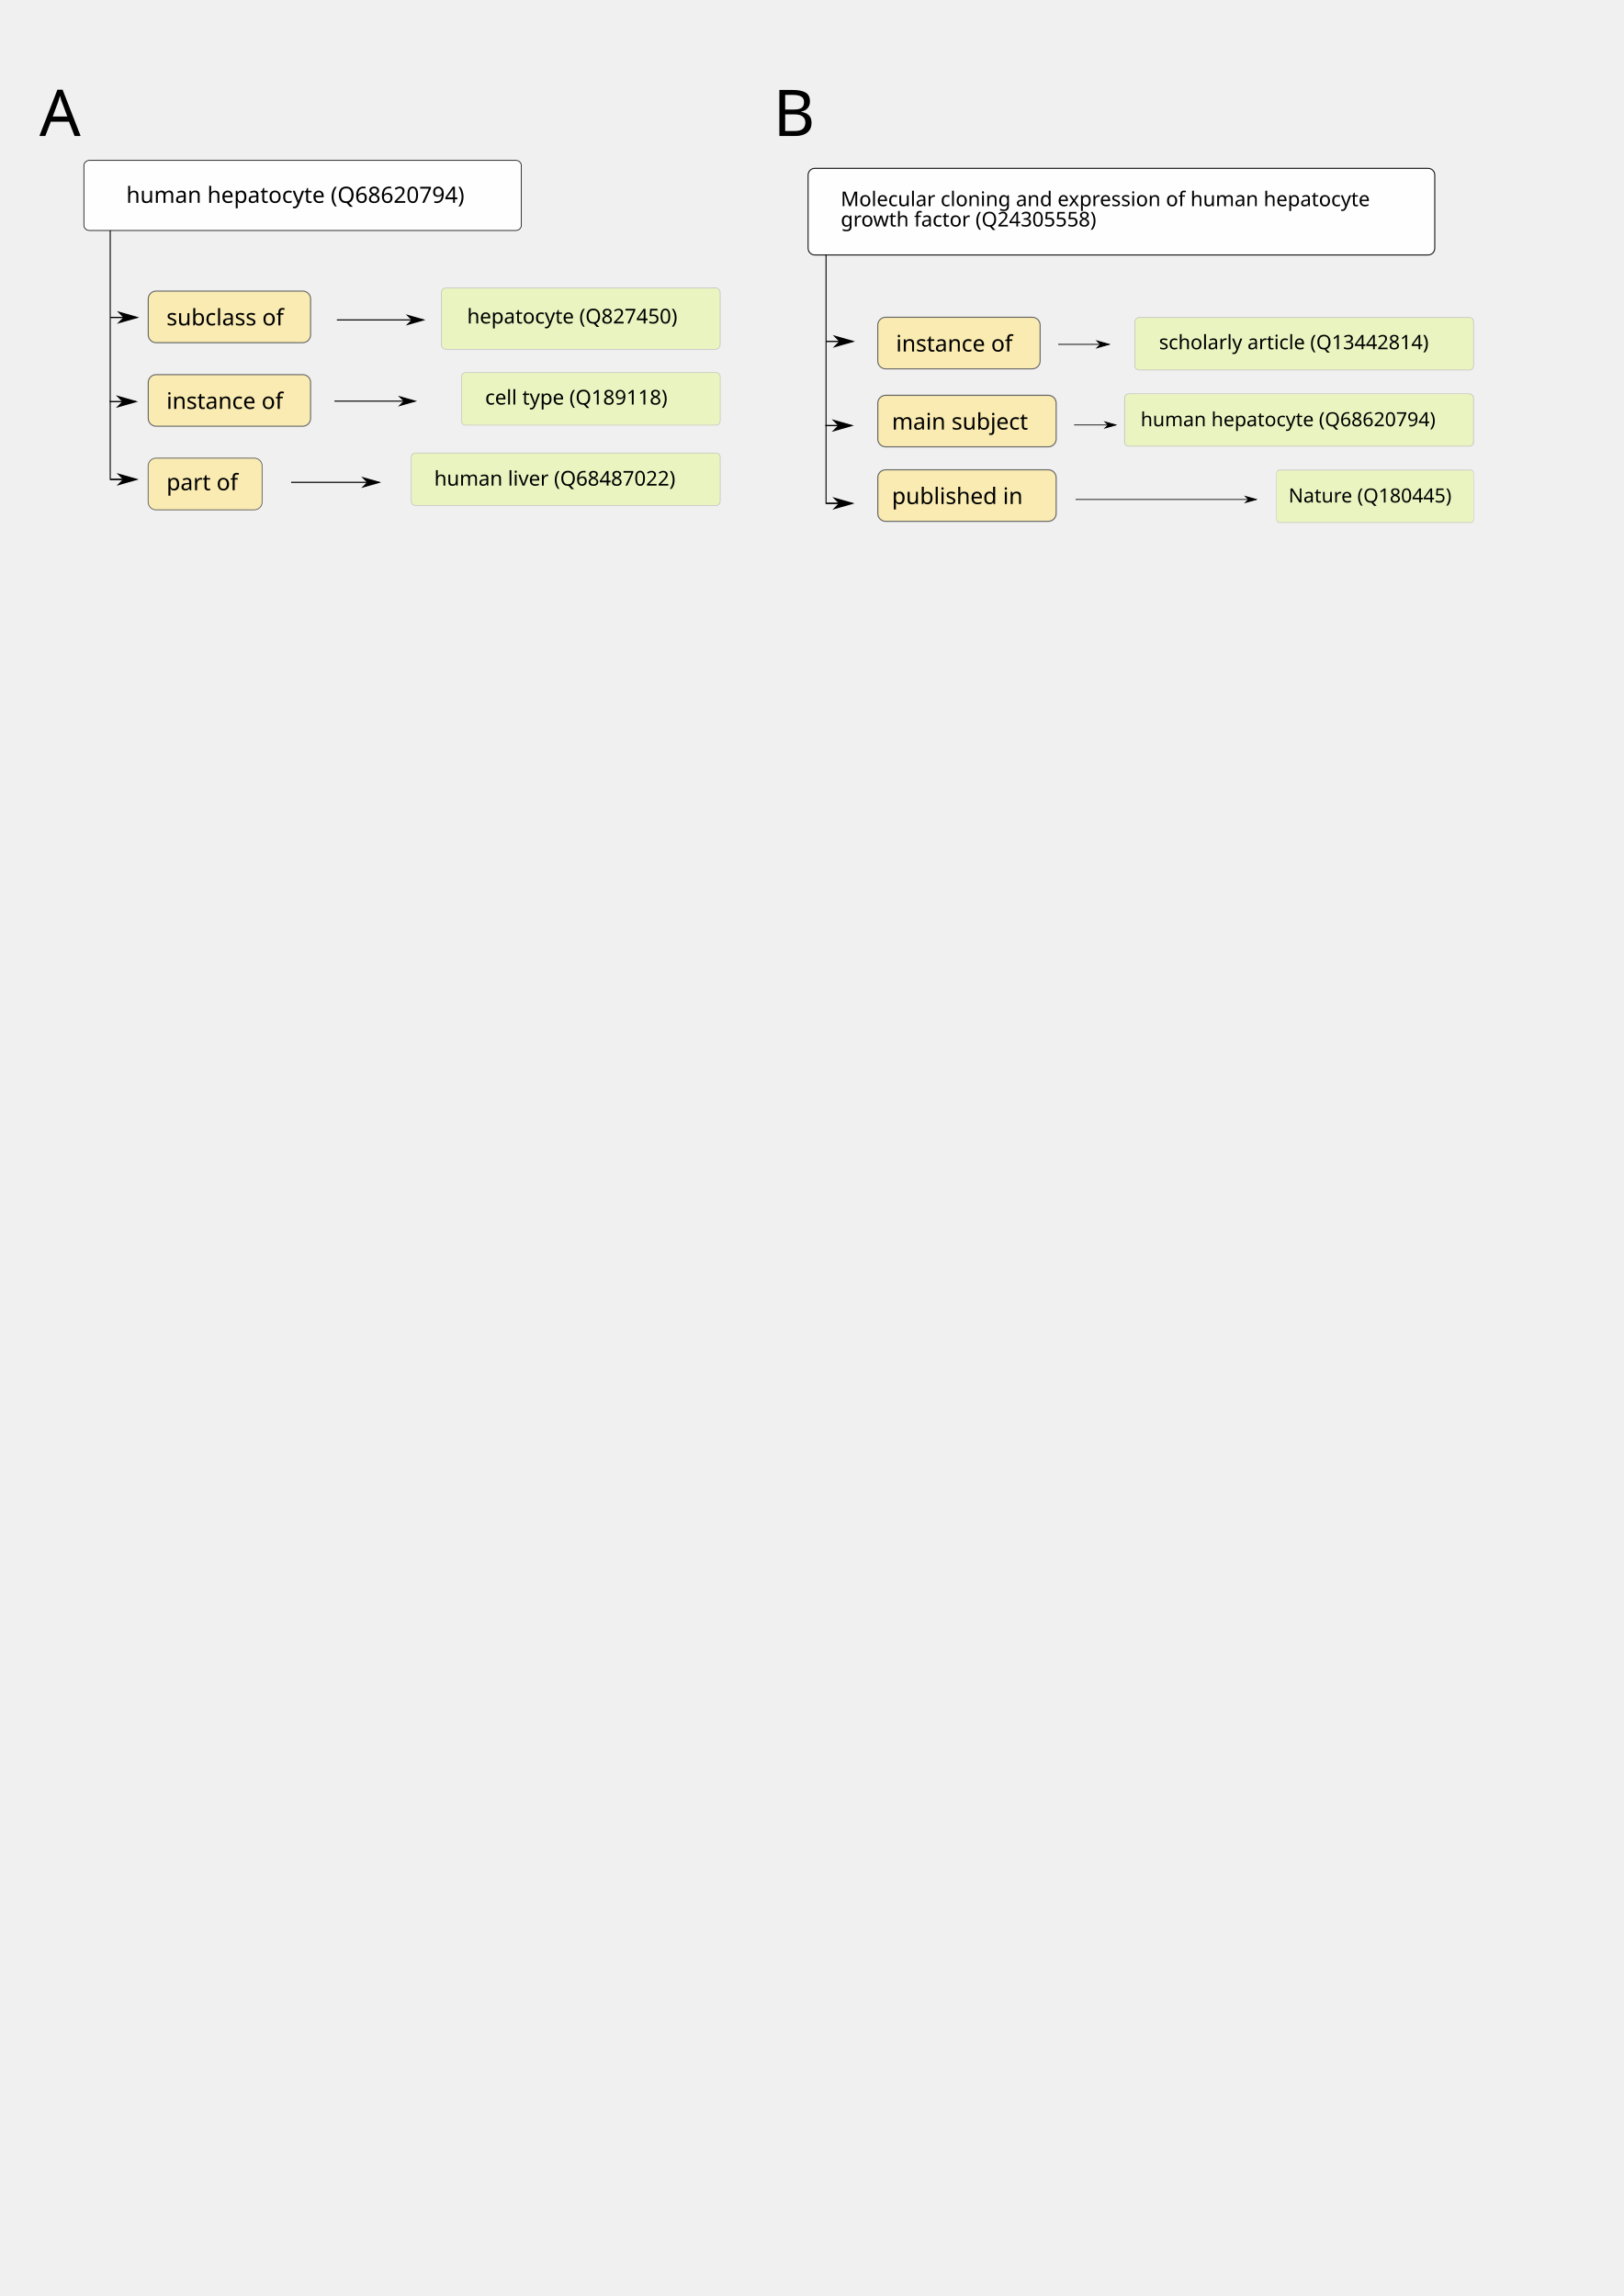
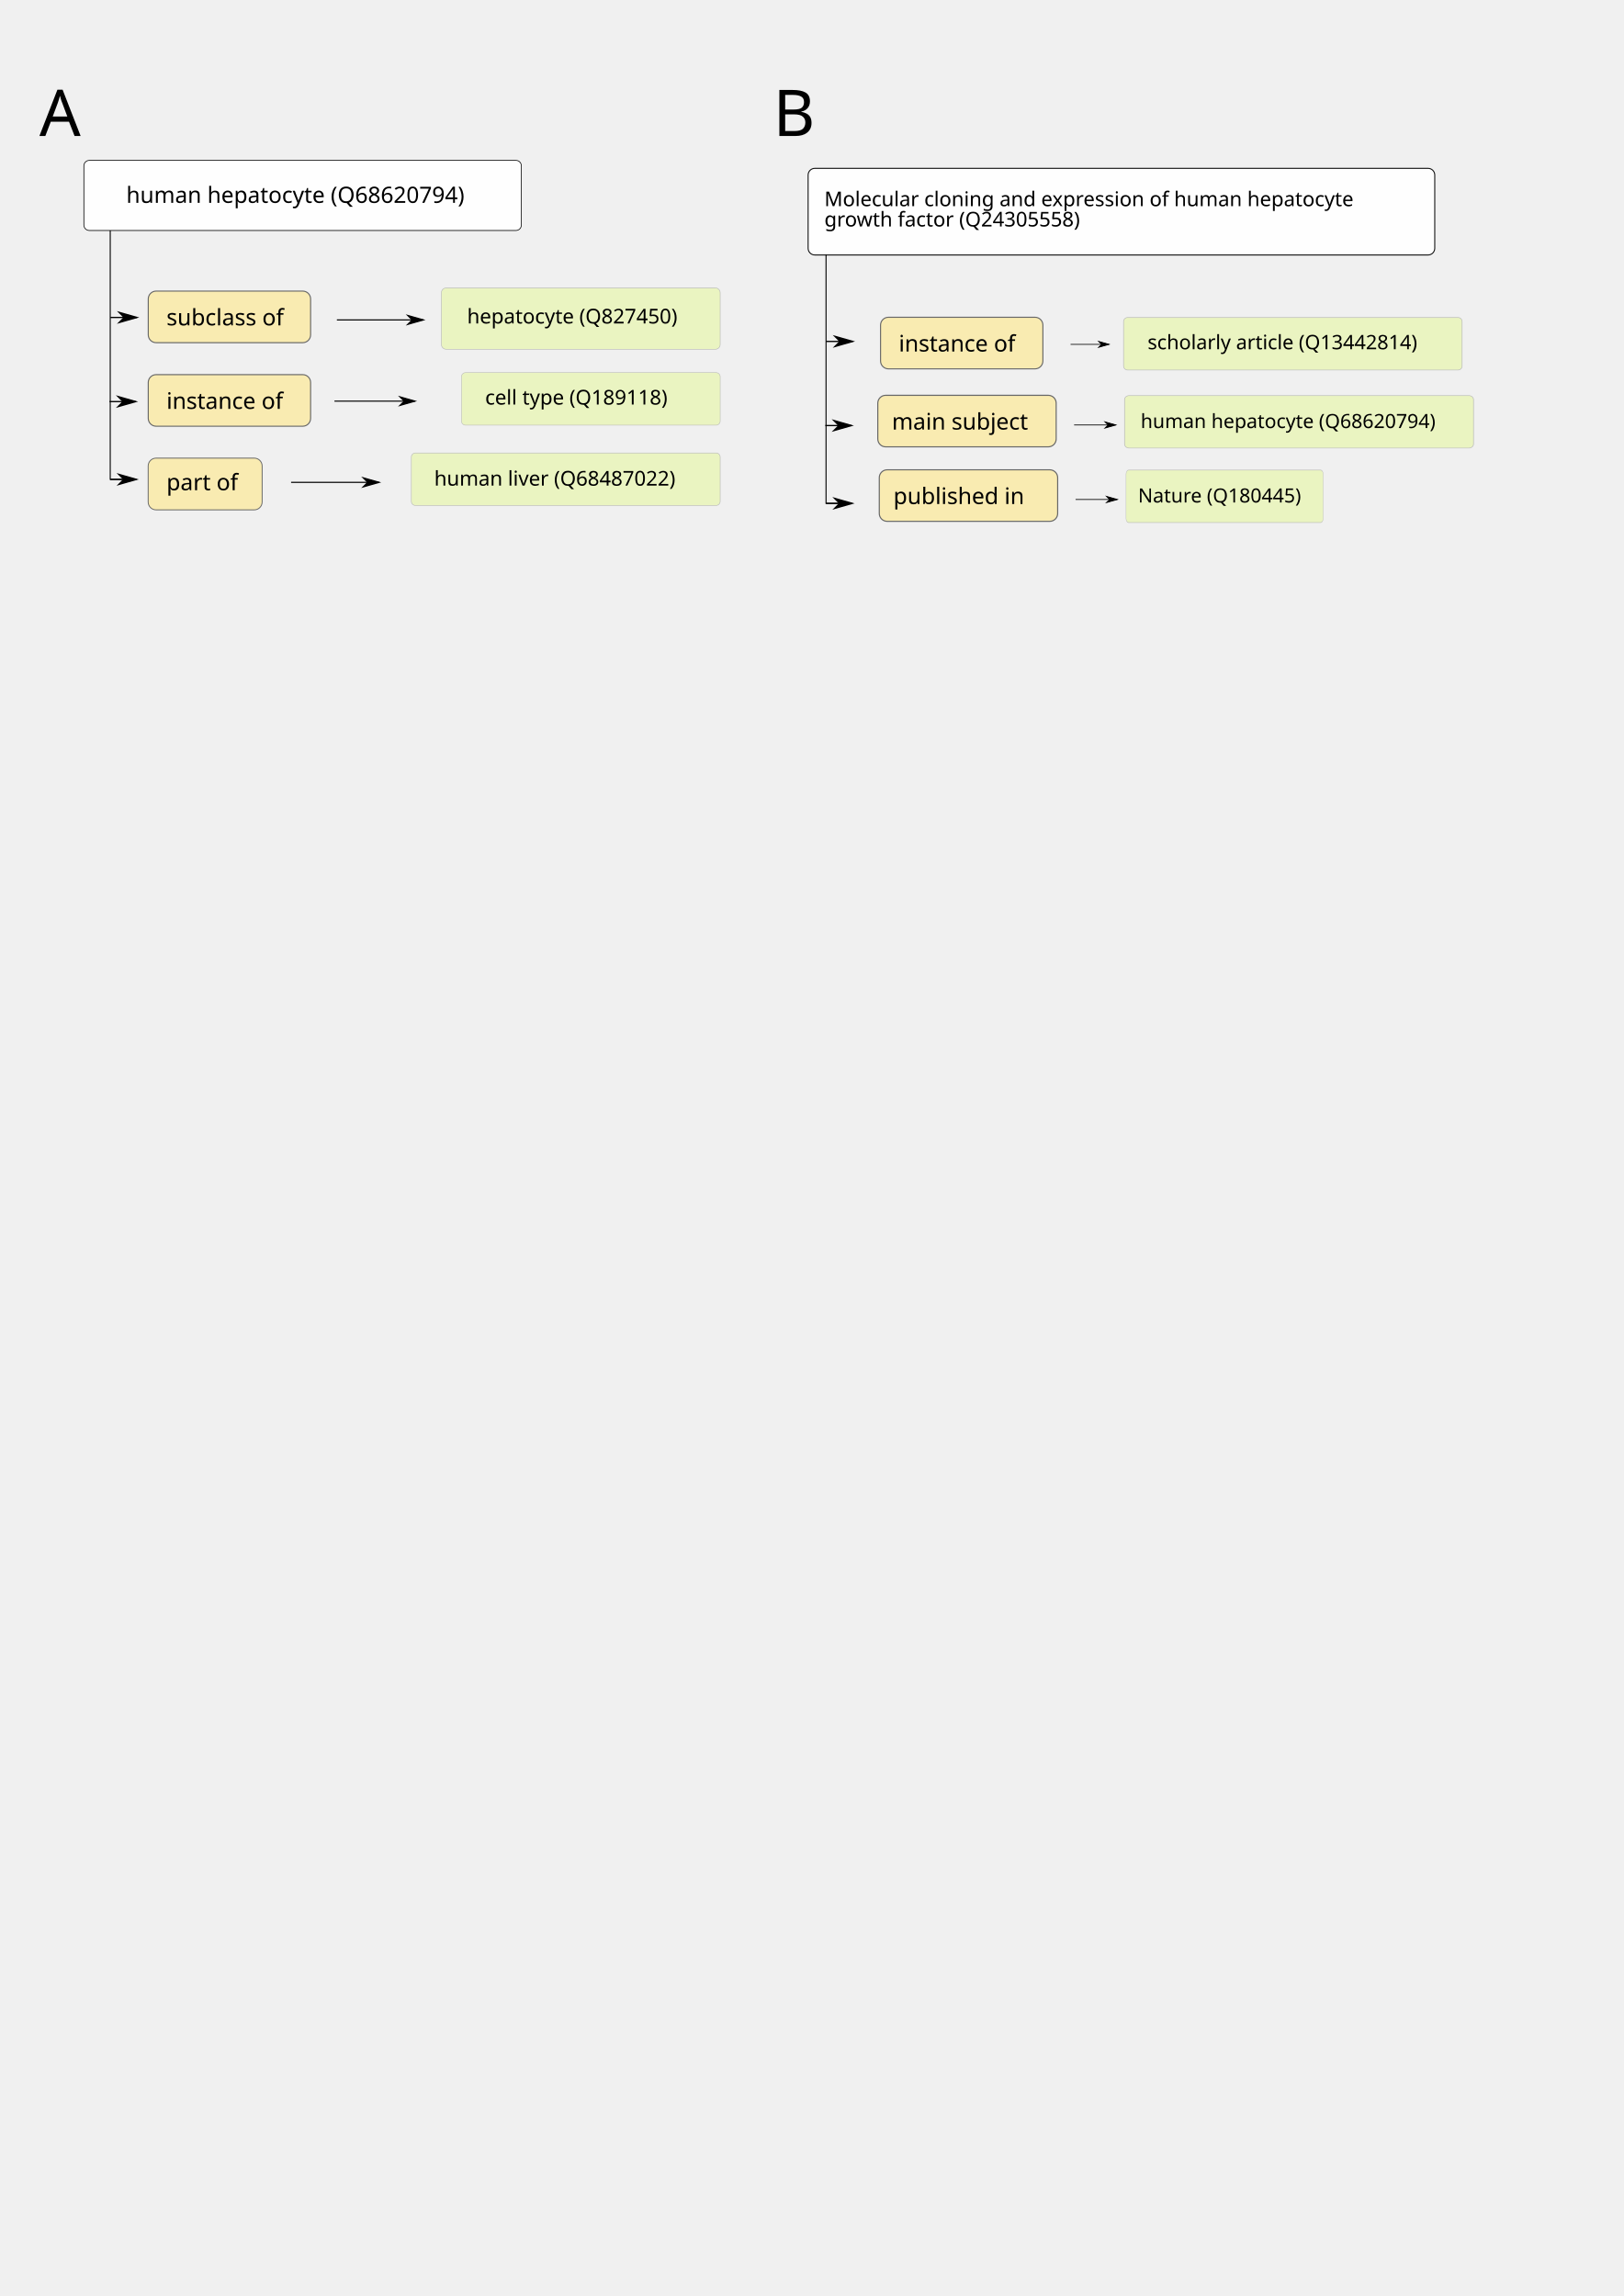
<svg xmlns="http://www.w3.org/2000/svg" width="210mm" height="297mm" viewBox="0 0 210 297" version="1.1" id="svg8">
  <defs id="defs2">
    <marker orient="auto" refY="0" refX="0" id="Arrow1Lend-9-9-9" style="overflow:visible">
      <path id="path938-1-20-2" d="M 0,0 5,-5 -12.5,0 5,5 Z" style="fill:#000000;fill-opacity:1;fill-rule:evenodd;stroke:#000000;stroke-width:1pt;stroke-opacity:1" transform="matrix(-0.8,0,0,-0.8,-10,0)" />
    </marker>
    <marker orient="auto" refY="0" refX="0" id="Arrow1Lend-9-9-3" style="overflow:visible">
      <path id="path938-1-20-7" d="M 0,0 5,-5 -12.5,0 5,5 Z" style="fill:#000000;fill-opacity:1;fill-rule:evenodd;stroke:#000000;stroke-width:1pt;stroke-opacity:1" transform="matrix(-0.8,0,0,-0.8,-10,0)" />
    </marker>
    <marker orient="auto" refY="0" refX="0" id="Arrow1Lend-9-9" style="overflow:visible">
      <path id="path938-1-20" d="M 0,0 5,-5 -12.5,0 5,5 Z" style="fill:#000000;fill-opacity:1;fill-rule:evenodd;stroke:#000000;stroke-width:1pt;stroke-opacity:1" transform="matrix(-0.8,0,0,-0.8,-10,0)" />
    </marker>
    <marker orient="auto" refY="0" refX="0" id="Arrow1Lend-9-3" style="overflow:visible">
      <path id="path938-1-6" d="M 0,0 5,-5 -12.5,0 5,5 Z" style="fill:#000000;fill-opacity:1;fill-rule:evenodd;stroke:#000000;stroke-width:1pt;stroke-opacity:1" transform="matrix(-0.8,0,0,-0.8,-10,0)" />
    </marker>
    <marker orient="auto" refY="0" refX="0" id="Arrow1Lend-9" style="overflow:visible">
      <path id="path938-1" d="M 0,0 5,-5 -12.5,0 5,5 Z" style="fill:#000000;fill-opacity:1;fill-rule:evenodd;stroke:#000000;stroke-width:1pt;stroke-opacity:1" transform="matrix(-0.8,0,0,-0.8,-10,0)" />
    </marker>
    <marker orient="auto" refY="0" refX="0" id="Arrow1Lend" style="overflow:visible">
      <path id="path938" d="M 0,0 5,-5 -12.5,0 5,5 Z" style="fill:#000000;fill-opacity:1;fill-rule:evenodd;stroke:#000000;stroke-width:1pt;stroke-opacity:1" transform="matrix(-0.8,0,0,-0.8,-10,0)" />
    </marker>
    <marker orient="auto" refY="0" refX="0" id="Arrow1Lend-9-3-6" style="overflow:visible">
      <path id="path938-1-6-7" d="M 0,0 5,-5 -12.5,0 5,5 Z" style="fill:#000000;fill-opacity:1;fill-rule:evenodd;stroke:#000000;stroke-width:1pt;stroke-opacity:1" transform="matrix(-0.8,0,0,-0.8,-10,0)" />
    </marker>
    <marker orient="auto" refY="0" refX="0" id="Arrow1Lend-5" style="overflow:visible">
      <path id="path938-3" d="M 0,0 5,-5 -12.5,0 5,5 Z" style="fill:#000000;fill-opacity:1;fill-rule:evenodd;stroke:#000000;stroke-width:1pt;stroke-opacity:1" transform="matrix(-0.8,0,0,-0.8,-10,0)" />
    </marker>
    <marker orient="auto" refY="0" refX="0" id="Arrow1Lend-9-9-3-9" style="overflow:visible">
      <path id="path938-1-20-7-1" d="M 0,0 5,-5 -12.5,0 5,5 Z" style="fill:#000000;fill-opacity:1;fill-rule:evenodd;stroke:#000000;stroke-width:1pt;stroke-opacity:1" transform="matrix(-0.8,0,0,-0.8,-10,0)" />
    </marker>
    <marker orient="auto" refY="0" refX="0" id="Arrow1Lend-9-9-2" style="overflow:visible">
      <path id="path938-1-20-70" d="M 0,0 5,-5 -12.5,0 5,5 Z" style="fill:#000000;fill-opacity:1;fill-rule:evenodd;stroke:#000000;stroke-width:1pt;stroke-opacity:1" transform="matrix(-0.8,0,0,-0.8,-10,0)" />
    </marker>
    <marker orient="auto" refY="0" refX="0" id="Arrow1Lend-9-3-6-9" style="overflow:visible">
      <path id="path938-1-6-7-7" d="M 0,0 5,-5 -12.5,0 5,5 Z" style="fill:#000000;fill-opacity:1;fill-rule:evenodd;stroke:#000000;stroke-width:1pt;stroke-opacity:1" transform="matrix(-0.8,0,0,-0.8,-10,0)" />
    </marker>
    <marker orient="auto" refY="0" refX="0" id="Arrow1Lend-9-9-9-8" style="overflow:visible">
      <path id="path938-1-20-2-8" d="M 0,0 5,-5 -12.5,0 5,5 Z" style="fill:#000000;fill-opacity:1;fill-rule:evenodd;stroke:#000000;stroke-width:1pt;stroke-opacity:1" transform="matrix(-0.8,0,0,-0.8,-10,0)" />
    </marker>
    <marker orient="auto" refY="0" refX="0" id="Arrow1Lend-9-9-3-4" style="overflow:visible">
      <path id="path938-1-20-7-3" d="M 0,0 5,-5 -12.5,0 5,5 Z" style="fill:#000000;fill-opacity:1;fill-rule:evenodd;stroke:#000000;stroke-width:1pt;stroke-opacity:1" transform="matrix(-0.8,0,0,-0.8,-10,0)" />
    </marker>
    <marker orient="auto" refY="0" refX="0" id="Arrow1Lend-9-9-1" style="overflow:visible">
      <path id="path938-1-20-4" d="M 0,0 5,-5 -12.5,0 5,5 Z" style="fill:#000000;fill-opacity:1;fill-rule:evenodd;stroke:#000000;stroke-width:1pt;stroke-opacity:1" transform="matrix(-0.8,0,0,-0.8,-10,0)" />
    </marker>
    <marker orient="auto" refY="0" refX="0" id="Arrow1Lend-9-3-9" style="overflow:visible">
      <path id="path938-1-6-2" d="M 0,0 5,-5 -12.5,0 5,5 Z" style="fill:#000000;fill-opacity:1;fill-rule:evenodd;stroke:#000000;stroke-width:1pt;stroke-opacity:1" transform="matrix(-0.8,0,0,-0.8,-10,0)" />
    </marker>
    <marker orient="auto" refY="0" refX="0" id="Arrow1Lend-9-0" style="overflow:visible">
      <path id="path938-1-68" d="M 0,0 5,-5 -12.5,0 5,5 Z" style="fill:#000000;fill-opacity:1;fill-rule:evenodd;stroke:#000000;stroke-width:1pt;stroke-opacity:1" transform="matrix(-0.8,0,0,-0.8,-10,0)" />
    </marker>
    <marker orient="auto" refY="0" refX="0" id="Arrow1Lend-92" style="overflow:visible">
      <path id="path938-6" d="M 0,0 5,-5 -12.5,0 5,5 Z" style="fill:#000000;fill-opacity:1;fill-rule:evenodd;stroke:#000000;stroke-width:1pt;stroke-opacity:1" transform="matrix(-0.8,0,0,-0.8,-10,0)" />
    </marker>
    <marker orient="auto" refY="0" refX="0" id="Arrow1Lend-9-3-9-6" style="overflow:visible">
      <path id="path938-1-6-2-5" d="M 0,0 5,-5 -12.5,0 5,5 Z" style="fill:#000000;fill-opacity:1;fill-rule:evenodd;stroke:#000000;stroke-width:1pt;stroke-opacity:1" transform="matrix(-0.8,0,0,-0.8,-10,0)" />
    </marker>
    <marker orient="auto" refY="0" refX="0" id="Arrow1Lend-9-0-6" style="overflow:visible">
      <path id="path938-1-68-3" d="M 0,0 5,-5 -12.5,0 5,5 Z" style="fill:#000000;fill-opacity:1;fill-rule:evenodd;stroke:#000000;stroke-width:1pt;stroke-opacity:1" transform="matrix(-0.8,0,0,-0.8,-10,0)" />
    </marker>
    <marker orient="auto" refY="0" refX="0" id="Arrow1Lend-92-9" style="overflow:visible">
      <path id="path938-6-4" d="M 0,0 5,-5 -12.5,0 5,5 Z" style="fill:#000000;fill-opacity:1;fill-rule:evenodd;stroke:#000000;stroke-width:1pt;stroke-opacity:1" transform="matrix(-0.8,0,0,-0.8,-10,0)" />
    </marker>
    <marker orient="auto" refY="0" refX="0" id="Arrow1Lend-9-9-2-8" style="overflow:visible">
      <path id="path938-1-20-70-5" d="M 0,0 5,-5 -12.5,0 5,5 Z" style="fill:#000000;fill-opacity:1;fill-rule:evenodd;stroke:#000000;stroke-width:1pt;stroke-opacity:1" transform="matrix(-0.8,0,0,-0.8,-10,0)" />
    </marker>
  </defs>
  <g id="layer1">
-     <g id="g5534">
-       <text id="text872" y="17.588" x="5.097" style="font-style:normal;font-weight:normal;font-size:8.338px;line-height:19.45;font-family:sans-serif;letter-spacing:0px;word-spacing:0px;fill:#000000;fill-opacity:1;stroke:none;stroke-width:0.031" xml:space="preserve">
-         <tspan style="stroke-width:0.031" y="17.588" x="5.097" id="tspan870">A</tspan>
+     <text xml:space="preserve" style="font-style:normal;font-weight:normal;font-size:8.338px;line-height:19.45;font-family:sans-serif;letter-spacing:0px;word-spacing:0px;fill:#000000;fill-opacity:1;stroke:none;stroke-width:0.031" x="5.097" y="17.588" id="text872">
+       <tspan id="tspan870" x="5.097" y="17.588" style="stroke-width:0.031">A</tspan>
+     </text>
+     <text xml:space="preserve" style="font-style:normal;font-weight:normal;font-size:8.338px;line-height:19.45;font-family:sans-serif;letter-spacing:0px;word-spacing:0px;fill:#000000;fill-opacity:1;stroke:none;stroke-width:0.031" x="99.987" y="17.588" id="text872-3">
+       <tspan id="tspan870-6" x="99.987" y="17.588" style="stroke-width:0.031">B</tspan>
+     </text>
+     <rect style="opacity:0.93;vector-effect:none;fill:#ffffff;fill-opacity:1;stroke:#000000;stroke-width:0.098;stroke-linecap:butt;stroke-linejoin:miter;stroke-miterlimit:4;stroke-dasharray:none;stroke-dashoffset:0;stroke-opacity:1" id="rect845" width="56.58" height="9.067" x="10.85" y="20.746" ry="0.702" />
+     <text xml:space="preserve" style="font-style:normal;font-weight:normal;font-size:2.903px;line-height:1;font-family:sans-serif;letter-spacing:0px;word-spacing:0px;fill:#000000;fill-opacity:1;stroke:none;stroke-width:0.136" x="16.33" y="26.24" id="text849">
+       <tspan id="tspan847" x="16.33" y="26.24" style="stroke-width:0.136">human hepatocyte (Q68620794)</tspan>
+       <tspan x="16.33" y="29.143" style="stroke-width:0.136" id="tspan993" />
+       <tspan x="16.33" y="32.045" style="stroke-width:0.136" id="tspan851" />
+     </text>
+     <rect style="opacity:0.93;vector-effect:none;fill:#ffffff;fill-opacity:1;stroke:#000000;stroke-width:0.13;stroke-linecap:butt;stroke-linejoin:miter;stroke-miterlimit:4;stroke-dasharray:none;stroke-dashoffset:0;stroke-opacity:1" id="rect845-3" width="81.045" height="11.208" x="104.52" y="21.775" ry="0.868" transform="skewX(-0.00451867)" />
+     <text xml:space="preserve" style="font-style:normal;font-weight:normal;font-size:2.623px;line-height:1;font-family:sans-serif;letter-spacing:0px;word-spacing:0px;fill:#000000;fill-opacity:1;stroke:none;stroke-width:0.123" x="106.621" y="26.667" id="text1017">
+       <tspan x="106.621" y="26.667" style="stroke-width:0.123" id="tspan2932">Molecular cloning and expression of human hepatocyte </tspan>
+       <tspan x="106.621" y="29.291" style="stroke-width:0.123" id="tspan3534">growth factor (Q24305558)</tspan>
+       <tspan x="106.621" y="31.914" style="stroke-width:0.123" id="tspan1019" />
+     </text>
+     <path style="fill:none;stroke:#000000;stroke-width:0.1;stroke-linecap:butt;stroke-linejoin:miter;stroke-miterlimit:4;stroke-dasharray:none;stroke-opacity:1;marker-end:url(#Arrow1Lend-9-9-2)" d="m 138.917,54.972 h 5.399" id="path918-2-2-2-8" />
+     <path style="fill:none;stroke:#000000;stroke-width:0.096;stroke-linecap:butt;stroke-linejoin:miter;stroke-miterlimit:4;stroke-dasharray:none;stroke-opacity:1;marker-end:url(#Arrow1Lend-9-9-3-9)" d="m 138.461,44.545 h 4.975" id="path918-2-2-2-5-7" />
+     <rect style="opacity:0.24;vector-effect:none;fill:#d4ff2a;fill-opacity:1;stroke:#000000;stroke-width:0.075;stroke-linecap:butt;stroke-linejoin:miter;stroke-miterlimit:4;stroke-dasharray:none;stroke-dashoffset:0;stroke-opacity:1" id="rect845-8-2" width="43.788" height="6.791" x="145.314" y="41.072" ry="0.526" />
+     <text xml:space="preserve" style="font-style:normal;font-weight:normal;font-size:2.573px;line-height:1;font-family:sans-serif;letter-spacing:0px;word-spacing:0px;fill:#000000;fill-opacity:1;stroke:none;stroke-width:0.121" x="148.426" y="45.178" id="text3697-0">
+       <tspan id="tspan3695-2" x="148.426" y="45.178" style="stroke-width:0.121">scholarly article (Q13442814)</tspan>
+       <tspan id="tspan2652" x="148.426" y="47.751" style="stroke-width:0.121" />
+       <tspan id="tspan995-3" x="148.426" y="50.324" style="stroke-width:0.121" />
+       <tspan x="148.426" y="52.898" style="stroke-width:0.121" id="tspan3699-7" />
+     </text>
+     <g transform="matrix(1.13,0,0,1,-18.74453,-18.28525)" id="g3098">
+       <path style="opacity:0.24;vector-effect:none;fill:#d4ff2a;fill-opacity:1;stroke:#000000;stroke-width:0.071;stroke-linecap:butt;stroke-linejoin:miter;stroke-miterlimit:4;stroke-dasharray:none;stroke-dashoffset:0;stroke-opacity:1" d="m 145.823,69.457 h 38.892 c 0.291,0 0.525,0.234 0.525,0.525 v 5.737 c 0,0.291 -0.234,0.525 -0.525,0.525 h -38.892 c -0.291,0 -0.525,-0.234 -0.525,-0.525 v -5.737 c 0,-0.291 0.234,-0.525 0.525,-0.525 z" id="rect845-8-9-9" />
+     </g>
+     <text xml:space="preserve" style="font-style:normal;font-weight:normal;font-size:2.531px;line-height:1;font-family:sans-serif;letter-spacing:0px;word-spacing:0px;fill:#000000;fill-opacity:1;stroke:none;stroke-width:0.119" x="147.525" y="55.365" id="text3703-2">
+       <tspan id="tspan3701-2" x="147.525" y="55.365" style="stroke-width:0.119">human hepatocyte (Q68620794)</tspan>
+       <tspan id="tspan3100" x="147.525" y="57.895" style="stroke-width:0.119" />
+       <tspan x="147.525" y="60.426" style="stroke-width:0.119" id="tspan3705-8" />
+     </text>
+     <g id="g3940-9-6" transform="translate(1.114077,2.614415)">
+       <rect ry="1.017" y="48.521" x="112.415" height="6.665" width="23.069" id="rect853-3-1" style="opacity:0.57;vector-effect:none;fill:#ffe680;fill-opacity:1;stroke:#000000;stroke-width:0.144;stroke-linecap:butt;stroke-linejoin:miter;stroke-miterlimit:4;stroke-dasharray:none;stroke-dashoffset:0;stroke-opacity:1" />
+       <text id="text857-6-2" y="52.947" x="114.238" style="font-style:normal;font-weight:normal;font-size:2.93px;line-height:1;font-family:sans-serif;letter-spacing:0px;word-spacing:0px;fill:#000000;fill-opacity:1;stroke:none;stroke-width:0.137" xml:space="preserve">
+         <tspan style="stroke-width:0.137" y="52.947" x="114.238" id="tspan855-0-9">main subject</tspan>
      </text>
-       <text id="text872-3" y="17.588" x="99.987" style="font-style:normal;font-weight:normal;font-size:8.338px;line-height:19.45;font-family:sans-serif;letter-spacing:0px;word-spacing:0px;fill:#000000;fill-opacity:1;stroke:none;stroke-width:0.031" xml:space="preserve">
-         <tspan style="stroke-width:0.031" y="17.588" x="99.987" id="tspan870-6">B</tspan>
+     </g>
+     <path style="fill:none;stroke:#000000;stroke-width:0.133px;stroke-linecap:butt;stroke-linejoin:miter;stroke-opacity:1" d="M 14.258,29.816 V 62.013 h 2.758" id="path901-6" />
+     <g id="g3940-4" transform="translate(-93.23757,-10.86336)">
+       <rect ry="1.018" y="48.518" x="112.412" height="6.672" width="20.997" id="rect853-9" style="opacity:0.57;vector-effect:none;fill:#ffe680;fill-opacity:1;stroke:#000000;stroke-width:0.138;stroke-linecap:butt;stroke-linejoin:miter;stroke-miterlimit:4;stroke-dasharray:none;stroke-dashoffset:0;stroke-opacity:1" />
+       <text id="text857-5" y="52.947" x="114.767" style="font-style:normal;font-weight:normal;font-size:2.93px;line-height:1;font-family:sans-serif;letter-spacing:0px;word-spacing:0px;fill:#000000;fill-opacity:1;stroke:none;stroke-width:0.137" xml:space="preserve">
+         <tspan style="stroke-width:0.137" y="52.947" x="114.767" id="tspan855-04">subclass of </tspan>
      </text>
-       <rect ry="0.702" y="20.746" x="10.85" height="9.067" width="56.58" id="rect845" style="opacity:0.93;vector-effect:none;fill:#ffffff;fill-opacity:1;stroke:#000000;stroke-width:0.098;stroke-linecap:butt;stroke-linejoin:miter;stroke-miterlimit:4;stroke-dasharray:none;stroke-dashoffset:0;stroke-opacity:1" />
-       <text id="text849" y="26.24" x="16.33" style="font-style:normal;font-weight:normal;font-size:2.903px;line-height:1;font-family:sans-serif;letter-spacing:0px;word-spacing:0px;fill:#000000;fill-opacity:1;stroke:none;stroke-width:0.136" xml:space="preserve">
-         <tspan style="stroke-width:0.136" y="26.24" x="16.33" id="tspan847">human hepatocyte (Q68620794)</tspan>
-         <tspan id="tspan993" style="stroke-width:0.136" y="29.143" x="16.33" />
-         <tspan id="tspan851" style="stroke-width:0.136" y="32.045" x="16.33" />
+     </g>
+     <path style="fill:none;stroke:#000000;stroke-width:0.163;stroke-linecap:butt;stroke-linejoin:miter;stroke-miterlimit:4;stroke-dasharray:none;stroke-opacity:1;marker-end:url(#Arrow1Lend-92)" d="M 14.274,41.064 H 17.7" id="path918-2-8" />
+     <g id="g3935" transform="translate(-93.38473,-9.474918)">
+       <rect ry="1.018" y="57.937" x="112.559" height="6.672" width="20.997" id="rect853-3-7" style="opacity:0.57;vector-effect:none;fill:#ffe680;fill-opacity:1;stroke:#000000;stroke-width:0.138;stroke-linecap:butt;stroke-linejoin:miter;stroke-miterlimit:4;stroke-dasharray:none;stroke-dashoffset:0;stroke-opacity:1" />
+       <text id="text857-6-1" y="62.366" x="114.914" style="font-style:normal;font-weight:normal;font-size:2.93px;line-height:1;font-family:sans-serif;letter-spacing:0px;word-spacing:0px;fill:#000000;fill-opacity:1;stroke:none;stroke-width:0.137" xml:space="preserve">
+         <tspan style="stroke-width:0.137" y="62.366" x="114.914" id="tspan855-7">instance of </tspan>
      </text>
-       <rect transform="skewX(-0.00451867)" ry="0.868" y="21.775" x="104.52" height="11.208" width="81.045" id="rect845-3" style="opacity:0.93;vector-effect:none;fill:#ffffff;fill-opacity:1;stroke:#000000;stroke-width:0.13;stroke-linecap:butt;stroke-linejoin:miter;stroke-miterlimit:4;stroke-dasharray:none;stroke-dashoffset:0;stroke-opacity:1" />
-       <text id="text1017" y="26.667" x="108.737" style="font-style:normal;font-weight:normal;font-size:2.623px;line-height:1;font-family:sans-serif;letter-spacing:0px;word-spacing:0px;fill:#000000;fill-opacity:1;stroke:none;stroke-width:0.123" xml:space="preserve">
-         <tspan id="tspan2932" style="stroke-width:0.123" y="26.667" x="108.737">Molecular cloning and expression of human hepatocyte </tspan>
-         <tspan id="tspan3534" style="stroke-width:0.123" y="29.291" x="108.737">growth factor (Q24305558)</tspan>
-         <tspan id="tspan1019" style="stroke-width:0.123" y="31.914" x="108.737" />
+     </g>
+     <path style="fill:none;stroke:#000000;stroke-width:0.162;stroke-linecap:butt;stroke-linejoin:miter;stroke-miterlimit:4;stroke-dasharray:none;stroke-opacity:1;marker-end:url(#Arrow1Lend-9-0)" d="m 14.166,51.947 h 3.382" id="path918-2-2" />
+     <g id="g3930-7" transform="translate(-93.83325,-10.86336)">
+       <rect ry="1.021" y="70.123" x="112.997" height="6.694" width="14.74" id="rect853-3-5-27" style="opacity:0.57;vector-effect:none;fill:#ffe680;fill-opacity:1;stroke:#000000;stroke-width:0.115;stroke-linecap:butt;stroke-linejoin:miter;stroke-miterlimit:4;stroke-dasharray:none;stroke-dashoffset:0;stroke-opacity:1" />
+       <text id="text857-6-3-2" y="74.278" x="115.363" style="font-style:normal;font-weight:normal;font-size:2.93px;line-height:1;font-family:sans-serif;letter-spacing:0px;word-spacing:0px;fill:#000000;fill-opacity:1;stroke:none;stroke-width:0.137" xml:space="preserve">
+         <tspan style="stroke-width:0.137" y="74.278" x="115.363" id="tspan855-7-5-2">part of </tspan>
      </text>
-       <path id="path918-2-2-2-8" d="m 138.917,54.972 h 5.399" style="fill:none;stroke:#000000;stroke-width:0.1;stroke-linecap:butt;stroke-linejoin:miter;stroke-miterlimit:4;stroke-dasharray:none;stroke-opacity:1;marker-end:url(#Arrow1Lend-9-9-2)" />
-       <path id="path918-2-2-2-5-7" d="m 136.858,44.545 h 6.579" style="fill:none;stroke:#000000;stroke-width:0.111;stroke-linecap:butt;stroke-linejoin:miter;stroke-miterlimit:4;stroke-dasharray:none;stroke-opacity:1;marker-end:url(#Arrow1Lend-9-9-3-9)" />
-       <g transform="translate(1.477828)" id="g4639">
-         <rect style="opacity:0.24;vector-effect:none;fill:#d4ff2a;fill-opacity:1;stroke:#000000;stroke-width:0.075;stroke-linecap:butt;stroke-linejoin:miter;stroke-miterlimit:4;stroke-dasharray:none;stroke-dashoffset:0;stroke-opacity:1" id="rect845-8-2" width="43.788" height="6.791" x="145.314" y="41.072" ry="0.526" />
-         <text xml:space="preserve" style="font-style:normal;font-weight:normal;font-size:2.573px;line-height:1;font-family:sans-serif;letter-spacing:0px;word-spacing:0px;fill:#000000;fill-opacity:1;stroke:none;stroke-width:0.121" x="148.426" y="45.178" id="text3697-0">
-           <tspan id="tspan3695-2" x="148.426" y="45.178" style="stroke-width:0.121">scholarly article (Q13442814)</tspan>
-           <tspan id="tspan2652" x="148.426" y="47.751" style="stroke-width:0.121" />
-           <tspan id="tspan995-3" x="148.426" y="50.324" style="stroke-width:0.121" />
-           <tspan x="148.426" y="52.898" style="stroke-width:0.121" id="tspan3699-7" />
-         </text>
-       </g>
-       <g transform="translate(0,-0.2307353)" id="g4631">
-         <g transform="matrix(1.13,0,0,1,-18.74453,-18.28525)" id="g3098">
-           <path style="opacity:0.24;vector-effect:none;fill:#d4ff2a;fill-opacity:1;stroke:#000000;stroke-width:0.071;stroke-linecap:butt;stroke-linejoin:miter;stroke-miterlimit:4;stroke-dasharray:none;stroke-dashoffset:0;stroke-opacity:1" d="m 145.823,69.457 h 38.892 c 0.291,0 0.525,0.234 0.525,0.525 v 5.737 c 0,0.291 -0.234,0.525 -0.525,0.525 h -38.892 c -0.291,0 -0.525,-0.234 -0.525,-0.525 v -5.737 c 0,-0.291 0.234,-0.525 0.525,-0.525 z" id="rect845-8-9-9" />
-         </g>
-         <text xml:space="preserve" style="font-style:normal;font-weight:normal;font-size:2.531px;line-height:1;font-family:sans-serif;letter-spacing:0px;word-spacing:0px;fill:#000000;fill-opacity:1;stroke:none;stroke-width:0.119" x="147.525" y="55.365" id="text3703-2">
-           <tspan id="tspan3701-2" x="147.525" y="55.365" style="stroke-width:0.119">human hepatocyte (Q68620794)</tspan>
-           <tspan id="tspan3100" x="147.525" y="57.895" style="stroke-width:0.119" />
-           <tspan x="147.525" y="60.426" style="stroke-width:0.119" id="tspan3705-8" />
-         </text>
-       </g>
-       <g transform="translate(1.114077,2.614415)" id="g3940-9-6">
-         <rect style="opacity:0.57;vector-effect:none;fill:#ffe680;fill-opacity:1;stroke:#000000;stroke-width:0.144;stroke-linecap:butt;stroke-linejoin:miter;stroke-miterlimit:4;stroke-dasharray:none;stroke-dashoffset:0;stroke-opacity:1" id="rect853-3-1" width="23.069" height="6.665" x="112.415" y="48.521" ry="1.017" />
-         <text xml:space="preserve" style="font-style:normal;font-weight:normal;font-size:2.93px;line-height:1;font-family:sans-serif;letter-spacing:0px;word-spacing:0px;fill:#000000;fill-opacity:1;stroke:none;stroke-width:0.137" x="114.238" y="52.947" id="text857-6-2">
-           <tspan id="tspan855-0-9" x="114.238" y="52.947" style="stroke-width:0.137">main subject</tspan>
-         </text>
-       </g>
-       <path id="path901-6" d="M 14.258,29.816 V 62.013 h 2.758" style="fill:none;stroke:#000000;stroke-width:0.133px;stroke-linecap:butt;stroke-linejoin:miter;stroke-opacity:1" />
-       <g transform="translate(-93.23757,-10.86336)" id="g3940-4">
-         <rect style="opacity:0.57;vector-effect:none;fill:#ffe680;fill-opacity:1;stroke:#000000;stroke-width:0.138;stroke-linecap:butt;stroke-linejoin:miter;stroke-miterlimit:4;stroke-dasharray:none;stroke-dashoffset:0;stroke-opacity:1" id="rect853-9" width="20.997" height="6.672" x="112.412" y="48.518" ry="1.018" />
-         <text xml:space="preserve" style="font-style:normal;font-weight:normal;font-size:2.93px;line-height:1;font-family:sans-serif;letter-spacing:0px;word-spacing:0px;fill:#000000;fill-opacity:1;stroke:none;stroke-width:0.137" x="114.767" y="52.947" id="text857-5">
-           <tspan id="tspan855-04" x="114.767" y="52.947" style="stroke-width:0.137">subclass of </tspan>
-         </text>
-       </g>
-       <path id="path918-2-8" d="M 14.274,41.064 H 17.7" style="fill:none;stroke:#000000;stroke-width:0.163;stroke-linecap:butt;stroke-linejoin:miter;stroke-miterlimit:4;stroke-dasharray:none;stroke-opacity:1;marker-end:url(#Arrow1Lend-92)" />
-       <g transform="translate(-93.38473,-9.474918)" id="g3935">
-         <rect style="opacity:0.57;vector-effect:none;fill:#ffe680;fill-opacity:1;stroke:#000000;stroke-width:0.138;stroke-linecap:butt;stroke-linejoin:miter;stroke-miterlimit:4;stroke-dasharray:none;stroke-dashoffset:0;stroke-opacity:1" id="rect853-3-7" width="20.997" height="6.672" x="112.559" y="57.937" ry="1.018" />
-         <text xml:space="preserve" style="font-style:normal;font-weight:normal;font-size:2.93px;line-height:1;font-family:sans-serif;letter-spacing:0px;word-spacing:0px;fill:#000000;fill-opacity:1;stroke:none;stroke-width:0.137" x="114.914" y="62.366" id="text857-6-1">
-           <tspan id="tspan855-7" x="114.914" y="62.366" style="stroke-width:0.137">instance of </tspan>
-         </text>
-       </g>
-       <path id="path918-2-2" d="m 14.166,51.947 h 3.382" style="fill:none;stroke:#000000;stroke-width:0.162;stroke-linecap:butt;stroke-linejoin:miter;stroke-miterlimit:4;stroke-dasharray:none;stroke-opacity:1;marker-end:url(#Arrow1Lend-9-0)" />
-       <g transform="translate(-93.83325,-10.86336)" id="g3930-7">
-         <rect style="opacity:0.57;vector-effect:none;fill:#ffe680;fill-opacity:1;stroke:#000000;stroke-width:0.115;stroke-linecap:butt;stroke-linejoin:miter;stroke-miterlimit:4;stroke-dasharray:none;stroke-dashoffset:0;stroke-opacity:1" id="rect853-3-5-27" width="14.74" height="6.694" x="112.997" y="70.123" ry="1.021" />
-         <text xml:space="preserve" style="font-style:normal;font-weight:normal;font-size:2.93px;line-height:1;font-family:sans-serif;letter-spacing:0px;word-spacing:0px;fill:#000000;fill-opacity:1;stroke:none;stroke-width:0.137" x="115.363" y="74.278" id="text857-6-3-2">
-           <tspan id="tspan855-7-5-2" x="115.363" y="74.278" style="stroke-width:0.137">part of </tspan>
-         </text>
-       </g>
-       <path id="path918-2-2-0-6" d="m 14.258,62.013 h 3.382" style="fill:none;stroke:#000000;stroke-width:0.162;stroke-linecap:butt;stroke-linejoin:miter;stroke-miterlimit:4;stroke-dasharray:none;stroke-opacity:1;marker-end:url(#Arrow1Lend-9-3-9)" />
-       <path id="path918-2-2-2-1" d="m 37.649,62.394 h 11.377" style="fill:none;stroke:#000000;stroke-width:0.146;stroke-linecap:butt;stroke-linejoin:miter;stroke-miterlimit:4;stroke-dasharray:none;stroke-opacity:1;marker-end:url(#Arrow1Lend-9-9-1)" />
-       <path id="path918-2-2-2-5-0" d="m 43.569,41.383 h 11.186" style="fill:none;stroke:#000000;stroke-width:0.144;stroke-linecap:butt;stroke-linejoin:miter;stroke-miterlimit:4;stroke-dasharray:none;stroke-opacity:1;marker-end:url(#Arrow1Lend-9-9-3-4)" />
-       <path id="path918-2-2-2-2" d="m 43.255,51.889 h 10.419" style="fill:none;stroke:#000000;stroke-width:0.139;stroke-linecap:butt;stroke-linejoin:miter;stroke-miterlimit:4;stroke-dasharray:none;stroke-opacity:1;marker-end:url(#Arrow1Lend-9-9-9-8)" />
-       <g transform="translate(-91.93927,-0.4751878)" id="g3946-6">
-         <rect style="opacity:0.24;vector-effect:none;fill:#d4ff2a;fill-opacity:1;stroke:#000000;stroke-width:0.065;stroke-linecap:butt;stroke-linejoin:miter;stroke-miterlimit:4;stroke-dasharray:none;stroke-dashoffset:0;stroke-opacity:1" id="rect845-8-1" width="33.463" height="6.793" x="151.623" y="48.678" ry="0.526" />
-         <text xml:space="preserve" style="font-style:normal;font-weight:normal;font-size:2.637px;line-height:1;font-family:sans-serif;letter-spacing:0px;word-spacing:0px;fill:#000000;fill-opacity:1;stroke:none;stroke-width:0.124" x="154.687" y="52.803" id="text3697-5">
-           <tspan id="tspan3695-9" x="154.687" y="52.803" style="stroke-width:0.124">cell type (Q189118)</tspan>
-           <tspan x="154.687" y="55.44" style="stroke-width:0.124" id="tspan3699-4" />
-         </text>
-       </g>
-       <g transform="translate(-92.0964,-10.86336)" id="g3959-9">
-         <rect style="opacity:0.24;vector-effect:none;fill:#d4ff2a;fill-opacity:1;stroke:#000000;stroke-width:0.071;stroke-linecap:butt;stroke-linejoin:miter;stroke-miterlimit:4;stroke-dasharray:none;stroke-dashoffset:0;stroke-opacity:1" id="rect845-8-9-0" width="39.943" height="6.788" x="145.297" y="69.457" ry="0.525" />
-         <text xml:space="preserve" style="font-style:normal;font-weight:normal;font-size:2.637px;line-height:1;font-family:sans-serif;letter-spacing:0px;word-spacing:0px;fill:#000000;fill-opacity:1;stroke:none;stroke-width:0.124" x="148.261" y="73.679" id="text3703-9">
-           <tspan id="tspan3701-1" x="148.261" y="73.679" style="stroke-width:0.124">human liver (Q68487022)</tspan>
-           <tspan x="148.261" y="76.317" style="stroke-width:0.124" id="tspan3705-7" />
-         </text>
-       </g>
-       <g transform="translate(14.16278,-12.29903)" id="g3953">
-         <path id="rect845-8-9-7" d="m 43.542,49.546 h 34.824 c 0.34,0 0.614,0.274 0.614,0.614 v 6.702 c 0,0.34 -0.274,0.614 -0.614,0.614 h -34.824 c -0.34,0 -0.614,-0.274 -0.614,-0.614 v -6.702 c 0,-0.34 0.274,-0.614 0.614,-0.614 z" style="opacity:0.24;vector-effect:none;fill:#d4ff2a;fill-opacity:1;stroke:#000000;stroke-width:0.073;stroke-linecap:butt;stroke-linejoin:miter;stroke-miterlimit:4;stroke-dasharray:none;stroke-dashoffset:0;stroke-opacity:1" />
-         <text xml:space="preserve" style="font-style:normal;font-weight:normal;font-size:2.637px;line-height:1;font-family:sans-serif;letter-spacing:0px;word-spacing:0px;fill:#000000;fill-opacity:1;stroke:none;stroke-width:0.124" x="46.258" y="54.137" id="text3697-7">
-           <tspan id="tspan3695-1" x="46.258" y="54.137" style="stroke-width:0.124">hepatocyte (Q827450)</tspan>
-           <tspan id="tspan995-1" x="46.258" y="56.774" style="stroke-width:0.124" />
-           <tspan x="46.258" y="59.412" style="stroke-width:0.124" id="tspan3699-5" />
-         </text>
-       </g>
-       <g id="g3935-9" transform="translate(0.9669075,-16.89681)">
-         <rect ry="1.018" y="57.937" x="112.559" height="6.672" width="20.997" id="rect853-3-7-7" style="opacity:0.57;vector-effect:none;fill:#ffe680;fill-opacity:1;stroke:#000000;stroke-width:0.138;stroke-linecap:butt;stroke-linejoin:miter;stroke-miterlimit:4;stroke-dasharray:none;stroke-dashoffset:0;stroke-opacity:1" />
-         <text id="text857-6-1-7" y="62.366" x="114.914" style="font-style:normal;font-weight:normal;font-size:2.93px;line-height:1;font-family:sans-serif;letter-spacing:0px;word-spacing:0px;fill:#000000;fill-opacity:1;stroke:none;stroke-width:0.137" xml:space="preserve">
-           <tspan style="stroke-width:0.137" y="62.366" x="114.914" id="tspan855-7-6">instance of </tspan>
-         </text>
-       </g>
-       <path id="path901-6-8" d="m 106.835,32.917 v 32.197 h 2.758" style="fill:none;stroke:#000000;stroke-width:0.133px;stroke-linecap:butt;stroke-linejoin:miter;stroke-opacity:1" />
-       <path id="path918-2-8-1" d="m 106.851,44.165 h 3.426" style="fill:none;stroke:#000000;stroke-width:0.163;stroke-linecap:butt;stroke-linejoin:miter;stroke-miterlimit:4;stroke-dasharray:none;stroke-opacity:1;marker-end:url(#Arrow1Lend-92-9)" />
-       <path id="path918-2-2-2" d="m 106.743,55.047 h 3.382" style="fill:none;stroke:#000000;stroke-width:0.162;stroke-linecap:butt;stroke-linejoin:miter;stroke-miterlimit:4;stroke-dasharray:none;stroke-opacity:1;marker-end:url(#Arrow1Lend-9-0-6)" />
-       <path id="path918-2-2-0-6-9" d="m 106.835,65.114 h 3.382" style="fill:none;stroke:#000000;stroke-width:0.162;stroke-linecap:butt;stroke-linejoin:miter;stroke-miterlimit:4;stroke-dasharray:none;stroke-opacity:1;marker-end:url(#Arrow1Lend-9-3-9-6)" />
-       <path id="path918-2-2-2-8-0" d="m 139.11,64.609 h 23.369" style="fill:none;stroke:#000000;stroke-width:0.1;stroke-linecap:butt;stroke-linejoin:miter;stroke-miterlimit:4;stroke-dasharray:none;stroke-opacity:1;marker-end:url(#Arrow1Lend-9-9-2-8)" />
-       <g transform="translate(19.46214)" id="g4623">
-         <g transform="matrix(0.638364,0,0,1,52.88156,-8.648222)" id="g3098-9">
-           <path style="opacity:0.24;vector-effect:none;fill:#d4ff2a;fill-opacity:1;stroke:#000000;stroke-width:0.071;stroke-linecap:butt;stroke-linejoin:miter;stroke-miterlimit:4;stroke-dasharray:none;stroke-dashoffset:0;stroke-opacity:1" d="m 145.823,69.457 h 38.892 c 0.291,0 0.525,0.234 0.525,0.525 v 5.737 c 0,0.291 -0.234,0.525 -0.525,0.525 h -38.892 c -0.291,0 -0.525,-0.234 -0.525,-0.525 v -5.737 c 0,-0.291 0.234,-0.525 0.525,-0.525 z" id="rect845-8-9-9-6" />
-         </g>
-         <text xml:space="preserve" style="font-style:normal;font-weight:normal;font-size:2.531px;line-height:1;font-family:sans-serif;letter-spacing:0px;word-spacing:0px;fill:#000000;fill-opacity:1;stroke:none;stroke-width:0.119" x="147.189" y="64.996" id="text3703-2-3">
-           <tspan id="tspan3701-2-8" x="147.189" y="64.996" style="stroke-width:0.119">Nature (Q180445)</tspan>
-           <tspan id="tspan3100-5" x="147.189" y="67.527" style="stroke-width:0.119" />
-           <tspan x="147.189" y="70.057" style="stroke-width:0.119" id="tspan3705-8-6" />
-         </text>
-       </g>
-       <g transform="translate(1.114077,12.25145)" id="g3940-9-6-1">
-         <rect style="opacity:0.57;vector-effect:none;fill:#ffe680;fill-opacity:1;stroke:#000000;stroke-width:0.144;stroke-linecap:butt;stroke-linejoin:miter;stroke-miterlimit:4;stroke-dasharray:none;stroke-dashoffset:0;stroke-opacity:1" id="rect853-3-1-1" width="23.069" height="6.665" x="112.415" y="48.521" ry="1.017" />
-         <text xml:space="preserve" style="font-style:normal;font-weight:normal;font-size:2.93px;line-height:1;font-family:sans-serif;letter-spacing:0px;word-spacing:0px;fill:#000000;fill-opacity:1;stroke:none;stroke-width:0.137" x="114.238" y="52.947" id="text857-6-2-5">
-           <tspan id="tspan855-0-9-9" x="114.238" y="52.947" style="stroke-width:0.137">published in</tspan>
-         </text>
-       </g>
+     </g>
+     <path style="fill:none;stroke:#000000;stroke-width:0.162;stroke-linecap:butt;stroke-linejoin:miter;stroke-miterlimit:4;stroke-dasharray:none;stroke-opacity:1;marker-end:url(#Arrow1Lend-9-3-9)" d="m 14.258,62.013 h 3.382" id="path918-2-2-0-6" />
+     <path style="fill:none;stroke:#000000;stroke-width:0.146;stroke-linecap:butt;stroke-linejoin:miter;stroke-miterlimit:4;stroke-dasharray:none;stroke-opacity:1;marker-end:url(#Arrow1Lend-9-9-1)" d="m 37.649,62.394 h 11.377" id="path918-2-2-2-1" />
+     <path style="fill:none;stroke:#000000;stroke-width:0.144;stroke-linecap:butt;stroke-linejoin:miter;stroke-miterlimit:4;stroke-dasharray:none;stroke-opacity:1;marker-end:url(#Arrow1Lend-9-9-3-4)" d="m 43.569,41.383 h 11.186" id="path918-2-2-2-5-0" />
+     <path style="fill:none;stroke:#000000;stroke-width:0.139;stroke-linecap:butt;stroke-linejoin:miter;stroke-miterlimit:4;stroke-dasharray:none;stroke-opacity:1;marker-end:url(#Arrow1Lend-9-9-9-8)" d="m 43.255,51.889 h 10.419" id="path918-2-2-2-2" />
+     <g id="g3946-6" transform="translate(-91.93927,-0.4751878)">
+       <rect ry="0.526" y="48.678" x="151.623" height="6.793" width="33.463" id="rect845-8-1" style="opacity:0.24;vector-effect:none;fill:#d4ff2a;fill-opacity:1;stroke:#000000;stroke-width:0.065;stroke-linecap:butt;stroke-linejoin:miter;stroke-miterlimit:4;stroke-dasharray:none;stroke-dashoffset:0;stroke-opacity:1" />
+       <text id="text3697-5" y="52.803" x="154.687" style="font-style:normal;font-weight:normal;font-size:2.637px;line-height:1;font-family:sans-serif;letter-spacing:0px;word-spacing:0px;fill:#000000;fill-opacity:1;stroke:none;stroke-width:0.124" xml:space="preserve">
+         <tspan style="stroke-width:0.124" y="52.803" x="154.687" id="tspan3695-9">cell type (Q189118)</tspan>
+         <tspan id="tspan3699-4" style="stroke-width:0.124" y="55.44" x="154.687" />
+       </text>
+     </g>
+     <g id="g3959-9" transform="translate(-92.0964,-10.86336)">
+       <rect ry="0.525" y="69.457" x="145.297" height="6.788" width="39.943" id="rect845-8-9-0" style="opacity:0.24;vector-effect:none;fill:#d4ff2a;fill-opacity:1;stroke:#000000;stroke-width:0.071;stroke-linecap:butt;stroke-linejoin:miter;stroke-miterlimit:4;stroke-dasharray:none;stroke-dashoffset:0;stroke-opacity:1" />
+       <text id="text3703-9" y="73.679" x="148.261" style="font-style:normal;font-weight:normal;font-size:2.637px;line-height:1;font-family:sans-serif;letter-spacing:0px;word-spacing:0px;fill:#000000;fill-opacity:1;stroke:none;stroke-width:0.124" xml:space="preserve">
+         <tspan style="stroke-width:0.124" y="73.679" x="148.261" id="tspan3701-1">human liver (Q68487022)</tspan>
+         <tspan id="tspan3705-7" style="stroke-width:0.124" y="76.317" x="148.261" />
+       </text>
+     </g>
+     <g id="g3953" transform="translate(14.16278,-12.29903)">
+       <path style="opacity:0.24;vector-effect:none;fill:#d4ff2a;fill-opacity:1;stroke:#000000;stroke-width:0.073;stroke-linecap:butt;stroke-linejoin:miter;stroke-miterlimit:4;stroke-dasharray:none;stroke-dashoffset:0;stroke-opacity:1" d="m 43.542,49.546 h 34.824 c 0.34,0 0.614,0.274 0.614,0.614 v 6.702 c 0,0.34 -0.274,0.614 -0.614,0.614 h -34.824 c -0.34,0 -0.614,-0.274 -0.614,-0.614 v -6.702 c 0,-0.34 0.274,-0.614 0.614,-0.614 z" id="rect845-8-9-7" />
+       <text id="text3697-7" y="54.137" x="46.258" style="font-style:normal;font-weight:normal;font-size:2.637px;line-height:1;font-family:sans-serif;letter-spacing:0px;word-spacing:0px;fill:#000000;fill-opacity:1;stroke:none;stroke-width:0.124" xml:space="preserve">
+         <tspan style="stroke-width:0.124" y="54.137" x="46.258" id="tspan3695-1">hepatocyte (Q827450)</tspan>
+         <tspan style="stroke-width:0.124" y="56.774" x="46.258" id="tspan995-1" />
+         <tspan id="tspan3699-5" style="stroke-width:0.124" y="59.412" x="46.258" />
+       </text>
+     </g>
+     <g transform="translate(1.325991,-16.89681)" id="g3935-9">
+       <rect style="opacity:0.57;vector-effect:none;fill:#ffe680;fill-opacity:1;stroke:#000000;stroke-width:0.138;stroke-linecap:butt;stroke-linejoin:miter;stroke-miterlimit:4;stroke-dasharray:none;stroke-dashoffset:0;stroke-opacity:1" id="rect853-3-7-7" width="20.997" height="6.672" x="112.559" y="57.937" ry="1.018" />
+       <text xml:space="preserve" style="font-style:normal;font-weight:normal;font-size:2.93px;line-height:1;font-family:sans-serif;letter-spacing:0px;word-spacing:0px;fill:#000000;fill-opacity:1;stroke:none;stroke-width:0.137" x="114.914" y="62.366" id="text857-6-1-7">
+         <tspan id="tspan855-7-6" x="114.914" y="62.366" style="stroke-width:0.137">instance of </tspan>
+       </text>
+     </g>
+     <path style="fill:none;stroke:#000000;stroke-width:0.133px;stroke-linecap:butt;stroke-linejoin:miter;stroke-opacity:1" d="m 106.835,32.917 v 32.197 h 2.758" id="path901-6-8" />
+     <path style="fill:none;stroke:#000000;stroke-width:0.163;stroke-linecap:butt;stroke-linejoin:miter;stroke-miterlimit:4;stroke-dasharray:none;stroke-opacity:1;marker-end:url(#Arrow1Lend-92-9)" d="m 106.851,44.165 h 3.426" id="path918-2-8-1" />
+     <path style="fill:none;stroke:#000000;stroke-width:0.162;stroke-linecap:butt;stroke-linejoin:miter;stroke-miterlimit:4;stroke-dasharray:none;stroke-opacity:1;marker-end:url(#Arrow1Lend-9-0-6)" d="m 106.743,55.047 h 3.382" id="path918-2-2-2" />
+     <path style="fill:none;stroke:#000000;stroke-width:0.162;stroke-linecap:butt;stroke-linejoin:miter;stroke-miterlimit:4;stroke-dasharray:none;stroke-opacity:1;marker-end:url(#Arrow1Lend-9-3-9-6)" d="m 106.835,65.114 h 3.382" id="path918-2-2-0-6-9" />
+     <path style="fill:none;stroke:#000000;stroke-width:0.1;stroke-linecap:butt;stroke-linejoin:miter;stroke-miterlimit:4;stroke-dasharray:none;stroke-opacity:1;marker-end:url(#Arrow1Lend-9-9-2-8)" d="m 139.11,64.609 h 5.399" id="path918-2-2-2-8-0" />
+     <g transform="matrix(0.638364,0,0,1,52.88156,-8.648222)" id="g3098-9">
+       <path style="opacity:0.24;vector-effect:none;fill:#d4ff2a;fill-opacity:1;stroke:#000000;stroke-width:0.071;stroke-linecap:butt;stroke-linejoin:miter;stroke-miterlimit:4;stroke-dasharray:none;stroke-dashoffset:0;stroke-opacity:1" d="m 145.823,69.457 h 38.892 c 0.291,0 0.525,0.234 0.525,0.525 v 5.737 c 0,0.291 -0.234,0.525 -0.525,0.525 h -38.892 c -0.291,0 -0.525,-0.234 -0.525,-0.525 v -5.737 c 0,-0.291 0.234,-0.525 0.525,-0.525 z" id="rect845-8-9-9-6" />
+     </g>
+     <text xml:space="preserve" style="font-style:normal;font-weight:normal;font-size:2.531px;line-height:1;font-family:sans-serif;letter-spacing:0px;word-spacing:0px;fill:#000000;fill-opacity:1;stroke:none;stroke-width:0.119" x="147.189" y="64.996" id="text3703-2-3">
+       <tspan id="tspan3701-2-8" x="147.189" y="64.996" style="stroke-width:0.119">Nature (Q180445)</tspan>
+       <tspan id="tspan3100-5" x="147.189" y="67.527" style="stroke-width:0.119" />
+       <tspan x="147.189" y="70.057" style="stroke-width:0.119" id="tspan3705-8-6" />
+     </text>
+     <g id="g3940-9-6-1" transform="translate(1.306721,12.25145)">
+       <rect ry="1.017" y="48.521" x="112.415" height="6.665" width="23.069" id="rect853-3-1-1" style="opacity:0.57;vector-effect:none;fill:#ffe680;fill-opacity:1;stroke:#000000;stroke-width:0.144;stroke-linecap:butt;stroke-linejoin:miter;stroke-miterlimit:4;stroke-dasharray:none;stroke-dashoffset:0;stroke-opacity:1" />
+       <text id="text857-6-2-5" y="52.947" x="114.238" style="font-style:normal;font-weight:normal;font-size:2.93px;line-height:1;font-family:sans-serif;letter-spacing:0px;word-spacing:0px;fill:#000000;fill-opacity:1;stroke:none;stroke-width:0.137" xml:space="preserve">
+         <tspan style="stroke-width:0.137" y="52.947" x="114.238" id="tspan855-0-9-9">published in</tspan>
+       </text>
    </g>
  </g>
</svg>
